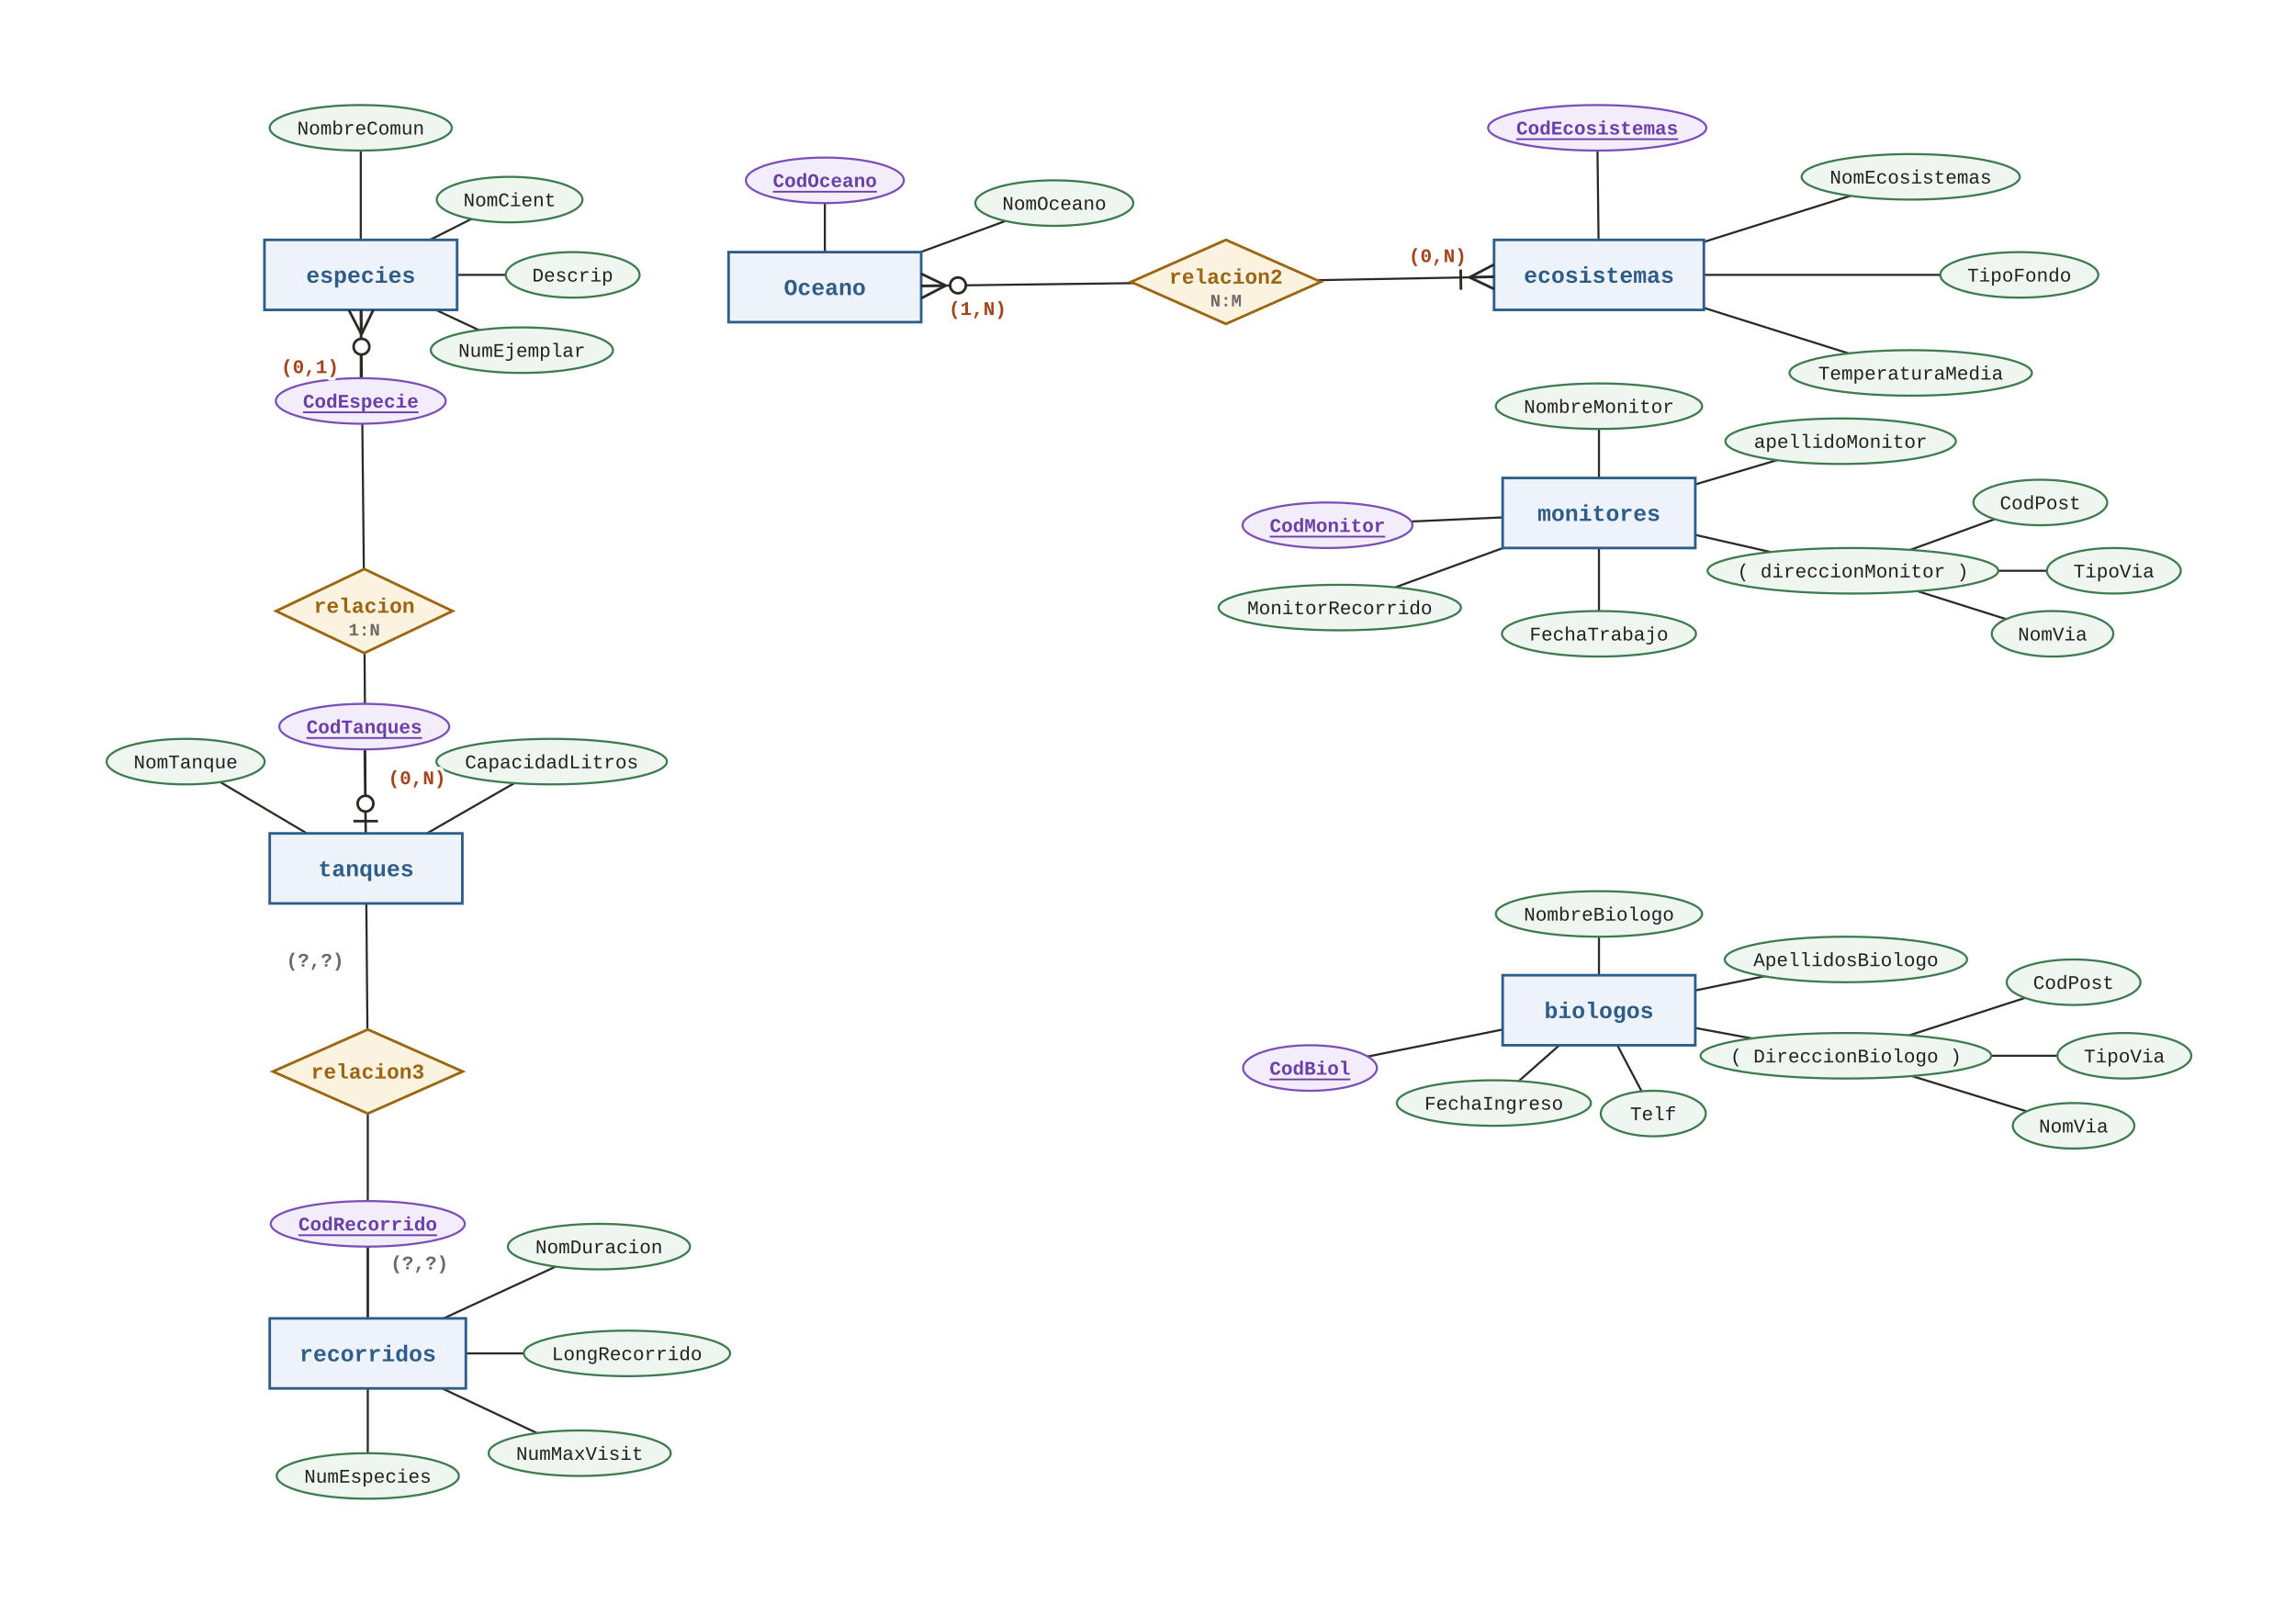
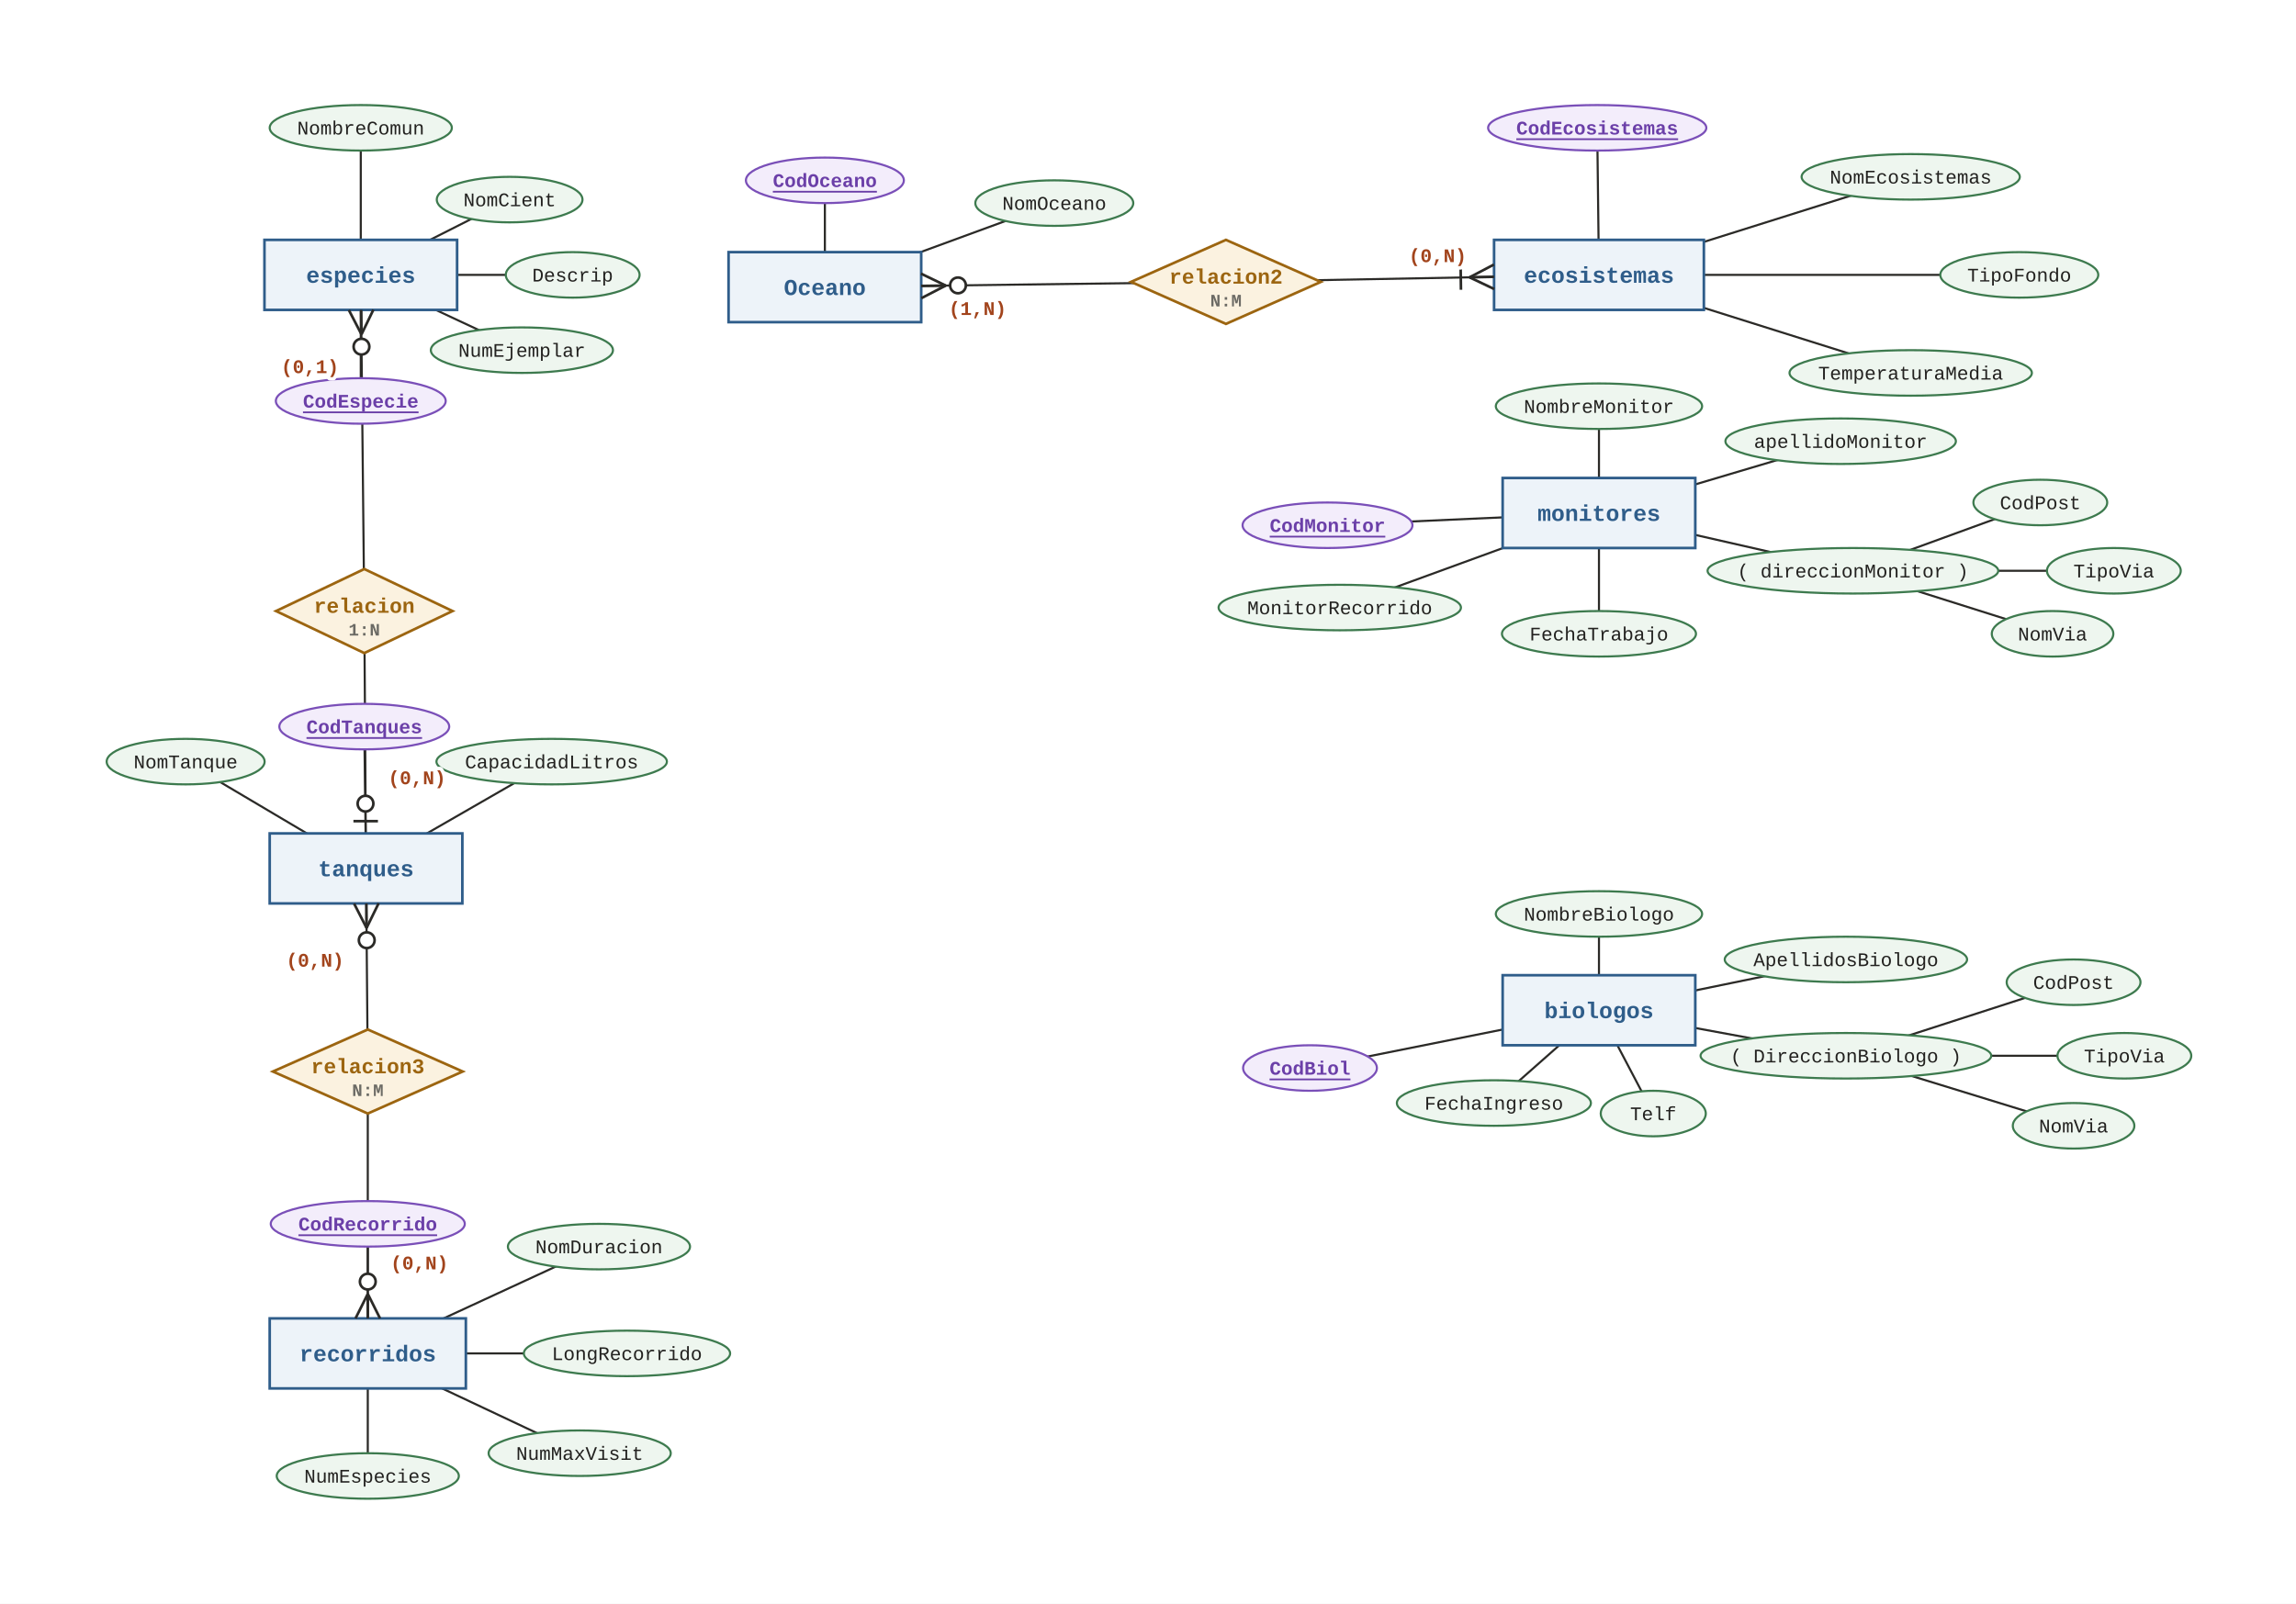
<svg xmlns="http://www.w3.org/2000/svg" viewBox="2135 1476 1311 916" width="1311" height="916">
  <style>.ln{stroke:#2B2A27;stroke-width:1.2}.mk{stroke:#2B2A27;stroke-width:1.5;fill:none}.mo{fill:#FFFFFF;stroke:#2B2A27;stroke-width:1.5}
.ent{fill:#EDF3F9;stroke:#2F5D8A;stroke-width:1.5}.dia{fill:#FBF2E0;stroke:#9C6510;stroke-width:1.5}.att{fill:#EEF6EF;stroke:#3D7A4E;stroke-width:1.2}.att.key{fill:#F3EDFB;stroke:#7A4FB8}.att.dr{stroke-dasharray:4 3}
.ent.in,.dia.in{fill:none}.dup{stroke:#C0362C;stroke-width:2.4}
.tx{fill:#22211F;font:11px Consolas,'JetBrains Mono','Courier New',monospace}.txk{fill:#6B3FA8;font-weight:600}.tb{font:600 13px Consolas,'JetBrains Mono','Courier New',monospace;fill:#2F5D8A}.tr{font:600 12px Consolas,'JetBrains Mono','Courier New',monospace;fill:#9C6510}.tt{font:600 10px Consolas,'JetBrains Mono','Courier New',monospace;fill:#6B6A64}
.ul{stroke:#6B3FA8;stroke-width:1}.ul.p{stroke-dasharray:3 2}.card{font:600 11px Consolas,'JetBrains Mono','Courier New',monospace;fill:#A2441C;paint-order:stroke;stroke:#FFFFFF;stroke-width:4px;stroke-linejoin:round}.cardq{fill:#6B6A64}
.tbox{fill:#FFFFFF;stroke:#A9B2C0;stroke-width:1}.thd{fill:#33557F}.thx{font:600 12.5px Consolas,'JetBrains Mono','Courier New',monospace;fill:#FFFFFF}.cx{font:11.5px Consolas,'JetBrains Mono','Courier New',monospace;fill:#22211F}.cpk{fill:#6B3FA8;font-weight:600}.cfk{fill:#A3304A}.cty{fill:#6B6A64;font-weight:400}.uq{font:600 9px Consolas,'JetBrains Mono','Courier New',monospace;fill:#2A7F8F}
.lk{stroke:#6B6A64;stroke-width:1.4;fill:none}.lk.dash{stroke-dasharray:6 4}.lkm{stroke:#6B6A64;stroke-width:1.5;fill:none}.lko{fill:#FFFFFF;stroke:#6B6A64;stroke-width:1.5}
.ipk{fill:#8E5FD0}.ifk{fill:#B4364E}.icol{fill:#2A7F8F}.inul{fill:none;stroke:#2A7F8F;stroke-width:1.3}
.rbox{fill:#FFFFFF;stroke:#22211F;stroke-width:1.1}.rnm{font:600 12.5px Consolas,'JetBrains Mono','Courier New',monospace;fill:#2F5D8A}.rcol{font:12px Consolas,'JetBrains Mono','Courier New',monospace;fill:#22211F}.rpk{font-weight:700;fill:#6B3FA8}.rfk{fill:#A3304A}.rul{stroke:#6B3FA8;stroke-width:1.1}
.rtag{font:600 9.5px Consolas,'JetBrains Mono','Courier New',monospace;fill:#6B6A64}.rarr{fill:none;stroke:#B4364E;stroke-width:1.1}.rhead{fill:#B4364E}
.ent.hd,.dia.hd{fill:none}.ktag{font:700 9px Consolas,'JetBrains Mono','Courier New',monospace;fill:#6B6A64}.rlab{fill:#FFFFFF;stroke:none;opacity:.92}.dia.assoc{stroke-dasharray:5 3}.ln.lid{stroke-width:2.2}.isal{fill:#9C6510}.skt{fill:#2F5D8A}
.thx.dup{fill:#FFC2BD}.cx.dup,.rnm.dup,.rcol.dup{fill:#C0362C;text-decoration:underline}
.note{stroke-width:1.2}.note-fold{stroke-width:1.2}.nc-y{fill:#FFF4C2;stroke:#D2AE36}.nc-b{fill:#DDEBFA;stroke:#7AA3D6}.nc-g{fill:#DFF2E1;stroke:#7DBB87}.nc-p{fill:#FBE1EC;stroke:#D98AAE}.note-fold{filter:brightness(.93)}.note-tx{font:12px 'Segoe UI',Arial,sans-serif;fill:#2B2A27}</style>
  <rect x="2135" y="1476" width="1311" height="916" fill="#ffffff" />
  <line x1="2341" y1="1633" x2="2341" y2="1549" class="ln" />
  <line x1="2341" y1="1633" x2="2426" y2="1590" class="ln" />
  <line x1="2341" y1="1633" x2="2462" y2="1633" class="ln" />
  <line x1="2341" y1="1633" x2="2433" y2="1676" class="ln" />
  <line x1="3048" y1="1633" x2="3226" y2="1577" class="ln" />
  <line x1="2341" y1="1633" x2="2341" y2="1705" class="ln" />
  <line x1="3048" y1="1633" x2="3047" y2="1549" class="ln" />
  <line x1="3048" y1="1633" x2="3226" y2="1689" class="ln" />
  <line x1="3048" y1="1633" x2="3288" y2="1633" class="ln" />
  <line x1="2344" y1="1972" x2="2241" y2="1911" class="ln" />
  <line x1="2344" y1="1972" x2="2450" y2="1911" class="ln" />
  <line x1="2345" y1="2249" x2="2345" y2="2175" class="ln" />
  <line x1="2345" y1="2249" x2="2477" y2="2188" class="ln" />
  <line x1="2345" y1="2249" x2="2493" y2="2249" class="ln" />
  <line x1="2345" y1="2249" x2="2466" y2="2306" class="ln" />
  <line x1="2345" y1="2249" x2="2345" y2="2319" class="ln" />
  <line x1="3048" y1="1769" x2="3048" y2="1708" class="ln" />
  <line x1="3048" y1="1769" x2="3186" y2="1728" class="ln" />
  <line x1="3048" y1="1769" x2="3193" y2="1802" class="ln" />
  <line x1="3048" y1="1769" x2="3048" y2="1838" class="ln" />
  <line x1="3193" y1="1802" x2="3342" y2="1802" class="ln" />
  <line x1="3193" y1="1802" x2="3307" y2="1838" class="ln" />
  <line x1="3193" y1="1802" x2="3300" y2="1763" class="ln" />
  <line x1="3048" y1="1769" x2="2900" y2="1823" class="ln" />
  <line x1="3048" y1="2053" x2="3048" y2="1998" class="ln" />
  <line x1="3048" y1="2053" x2="3189" y2="2024" class="ln" />
  <line x1="3048" y1="2053" x2="3189" y2="2079" class="ln" />
  <line x1="3048" y1="2053" x2="3079" y2="2112" class="ln" />
  <line x1="3048" y1="2053" x2="2988" y2="2106" class="ln" />
  <line x1="3048" y1="2053" x2="2883" y2="2086" class="ln" />
  <line x1="3048" y1="1769" x2="2893" y2="1776" class="ln" />
  <line x1="3189" y1="2079" x2="3319" y2="2037" class="ln" />
  <line x1="3189" y1="2079" x2="3348" y2="2079" class="ln" />
  <line x1="3189" y1="2079" x2="3319" y2="2119" class="ln" />
  <line x1="2344" y1="1972" x2="2343" y2="1891" class="ln" />
  <line x1="2343" y1="1825" x2="2341" y2="1633" class="ln" />
  <line x1="2343" y1="1825" x2="2344" y2="1972" class="ln" />
  <line x1="2606" y1="1640" x2="2606" y2="1579" class="ln" />
  <line x1="2606" y1="1640" x2="2737" y2="1592" class="ln" />
  <line x1="2835" y1="1637" x2="2606" y2="1640" class="ln" />
  <line x1="2835" y1="1637" x2="3048" y2="1633" class="ln" />
  <line x1="2345" y1="2088" x2="2345" y2="2249" class="ln" />
  <line x1="2345" y1="2088" x2="2344" y2="1972" class="ln" />
  <g class="node" data-id="nmwmlq3st1nugp1q">
    <rect x="2286" y="1613" width="110" height="40" class="ent" />
    <text x="2341" y="1637.5" text-anchor="middle" class="tb">especies</text>
  </g>
  <g class="node" data-id="nmwmlq9kf1nv612j">
    <ellipse cx="2341" cy="1549" rx="52" ry="13" class="att" />
    <text x="2341" y="1552.8" text-anchor="middle" class="tx">NombreComun</text>
  </g>
  <g class="node" data-id="nmwmlqhdt1nxv91i">
    <ellipse cx="2426" cy="1590" rx="41.6" ry="13" class="att" />
    <text x="2426" y="1593.8" text-anchor="middle" class="tx">NomCient</text>
  </g>
  <g class="node" data-id="nmwmlqosf1nzrpx4">
    <ellipse cx="2462" cy="1633" rx="38.2" ry="13" class="att" />
    <text x="2462" y="1636.8" text-anchor="middle" class="tx">Descrip</text>
  </g>
  <g class="node" data-id="nmwmls3cg1o16fms">
    <ellipse cx="2433" cy="1676" rx="52" ry="13" class="att" />
    <text x="2433" y="1679.8" text-anchor="middle" class="tx">NumEjemplar</text>
  </g>
  <g class="node" data-id="nmwmlsuwk1o544am">
    <rect x="2988.1" y="1613" width="119.8" height="40" class="ent" />
    <text x="3048" y="1637.5" text-anchor="middle" class="tb">ecosistemas</text>
  </g>
  <g class="node" data-id="nmwmlt76j1o6eex8">
    <ellipse cx="3226" cy="1577" rx="62.3" ry="13" class="att" />
    <text x="3226" y="1580.8" text-anchor="middle" class="tx">NomEcosistemas</text>
  </g>
  <g class="node" data-id="nmwmlu9zg1o8m304">
    <ellipse cx="2341" cy="1705" rx="48.5" ry="13" class="att key" />
    <text x="2341" y="1708.8" text-anchor="middle" class="tx txk">CodEspecie</text>
    <line x1="2308" y1="1711.5" x2="2374" y2="1711.5" class="ul" />
  </g>
  <g class="node" data-id="nmwmluhgc1oa9xli">
    <ellipse cx="3047" cy="1549" rx="62.3" ry="13" class="att key" />
    <text x="3047" y="1552.8" text-anchor="middle" class="tx txk">CodEcosistemas</text>
    <line x1="3000.8" y1="1555.5" x2="3093.2" y2="1555.5" class="ul" />
  </g>
  <g class="node" data-id="nmwmlutc41ocqgp9">
    <ellipse cx="3226" cy="1689" rx="69.2" ry="13" class="att" />
    <text x="3226" y="1692.8" text-anchor="middle" class="tx">TemperaturaMedia</text>
  </g>
  <g class="node" data-id="nmwmlv8u81oe6z0t">
    <ellipse cx="3288" cy="1633" rx="45.1" ry="13" class="att" />
    <text x="3288" y="1636.8" text-anchor="middle" class="tx">TipoFondo</text>
  </g>
  <g class="node" data-id="nmwmlyn111oi5120">
    <rect x="2289" y="1952" width="110" height="40" class="ent" />
    <text x="2344" y="1976.5" text-anchor="middle" class="tb">tanques</text>
  </g>
  <g class="node" data-id="nmwmlz73o1ojqecn">
    <ellipse cx="2241" cy="1911" rx="45.1" ry="13" class="att" />
    <text x="2241" y="1914.8" text-anchor="middle" class="tx">NomTanque</text>
  </g>
  <g class="node" data-id="nmwmlzhpm1olqsv8">
    <ellipse cx="2450" cy="1911" rx="65.8" ry="13" class="att" />
    <text x="2450" y="1914.8" text-anchor="middle" class="tx">CapacidadLitros</text>
  </g>
  <g class="node" data-id="nmwmm04rg1on2ew7">
    <rect x="2289" y="2229" width="112" height="40" class="ent" />
    <text x="2345" y="2253.5" text-anchor="middle" class="tb">recorridos</text>
  </g>
  <g class="node" data-id="nmwmm0hhz1oo2zof">
    <ellipse cx="2345" cy="2175" rx="55.4" ry="13" class="att key" />
    <text x="2345" y="2178.8" text-anchor="middle" class="tx txk">CodRecorrido</text>
    <line x1="2305.4" y1="2181.5" x2="2384.6" y2="2181.5" class="ul" />
  </g>
  <g class="node" data-id="nmwmm0rak1oq5dvb">
    <ellipse cx="2477" cy="2188" rx="52" ry="13" class="att" />
    <text x="2477" y="2191.8" text-anchor="middle" class="tx">NomDuracion</text>
  </g>
  <g class="node" data-id="nmwmm1q3u1os6477">
    <ellipse cx="2493" cy="2249" rx="58.9" ry="13" class="att" />
    <text x="2493" y="2252.8" text-anchor="middle" class="tx">LongRecorrido</text>
  </g>
  <g class="node" data-id="nmwmm2jk21ou8le7">
    <ellipse cx="2466" cy="2306" rx="52" ry="13" class="att" />
    <text x="2466" y="2309.8" text-anchor="middle" class="tx">NumMaxVisit</text>
  </g>
  <g class="node" data-id="nmwmm30rn1owrddh">
    <ellipse cx="2345" cy="2319" rx="52" ry="13" class="att" />
    <text x="2345" y="2322.8" text-anchor="middle" class="tx">NumEspecies</text>
  </g>
  <g class="node" data-id="nmwmm43j01oyr75p">
    <rect x="2993" y="1749" width="110" height="40" class="ent" />
    <text x="3048" y="1773.5" text-anchor="middle" class="tb">monitores</text>
  </g>
  <g class="node" data-id="nmwmm4cck1ozzlka">
    <ellipse cx="3048" cy="1708" rx="58.9" ry="13" class="att" />
    <text x="3048" y="1711.8" text-anchor="middle" class="tx">NombreMonitor</text>
  </g>
  <g class="node" data-id="nmwmm4saa1p1wcw0">
    <ellipse cx="3186" cy="1728" rx="65.8" ry="13" class="att" />
    <text x="3186" y="1731.8" text-anchor="middle" class="tx">apellidoMonitor</text>
  </g>
  <g class="node" data-id="nmwmm4ufe1p3042t">
    <ellipse cx="3193" cy="1802" rx="83" ry="13" class="att" />
    <text x="3193" y="1805.8" text-anchor="middle" class="tx">( direccionMonitor )</text>
  </g>
  <g class="node" data-id="nmwmm55un1p5k8r1">
    <ellipse cx="3048" cy="1838" rx="55.4" ry="13" class="att" />
    <text x="3048" y="1841.8" text-anchor="middle" class="tx">FechaTrabajo</text>
  </g>
  <g class="node" data-id="nmwmm5zat1p78uws">
    <ellipse cx="3342" cy="1802" rx="38.2" ry="13" class="att" />
    <text x="3342" y="1805.8" text-anchor="middle" class="tx">TipoVia</text>
  </g>
  <g class="node" data-id="nmwmm63gt1p9plnq">
    <ellipse cx="3307" cy="1838" rx="34.7" ry="13" class="att" />
    <text x="3307" y="1841.8" text-anchor="middle" class="tx">NomVia</text>
  </g>
  <g class="node" data-id="nmwmm668f1pbqrzq">
    <ellipse cx="3300" cy="1763" rx="38.2" ry="13" class="att" />
    <text x="3300" y="1766.8" text-anchor="middle" class="tx">CodPost</text>
  </g>
  <g class="node" data-id="nmwmm7n781pf4ok1">
    <ellipse cx="2900" cy="1823" rx="69.2" ry="13" class="att" />
    <text x="2900" y="1826.8" text-anchor="middle" class="tx">MonitorRecorrido</text>
  </g>
  <g class="node" data-id="nmwmm81181pholdc">
    <rect x="2993" y="2033" width="110" height="40" class="ent" />
    <text x="3048" y="2057.5" text-anchor="middle" class="tb">biologos</text>
  </g>
  <g class="node" data-id="nmwmm88qc1pio2yb">
    <ellipse cx="3048" cy="1998" rx="58.9" ry="13" class="att" />
    <text x="3048" y="2001.8" text-anchor="middle" class="tx">NombreBiologo</text>
  </g>
  <g class="node" data-id="nmwmm8v6o1pkcwz3">
    <ellipse cx="3189" cy="2024" rx="69.2" ry="13" class="att" />
    <text x="3189" y="2027.8" text-anchor="middle" class="tx">ApellidosBiologo</text>
  </g>
  <g class="node" data-id="nmwmmatmr1pmsmsg">
    <ellipse cx="3189" cy="2079" rx="83" ry="13" class="att" />
    <text x="3189" y="2082.8" text-anchor="middle" class="tx">( DireccionBiologo )</text>
  </g>
  <g class="node" data-id="nmwmmcl0l1porlhl">
    <ellipse cx="3079" cy="2112" rx="30" ry="13" class="att" />
    <text x="3079" y="2115.8" text-anchor="middle" class="tx">Telf</text>
  </g>
  <g class="node" data-id="nmwmmcs231pqok2a">
    <ellipse cx="2988" cy="2106" rx="55.4" ry="13" class="att" />
    <text x="2988" y="2109.8" text-anchor="middle" class="tx">FechaIngreso</text>
  </g>
  <g class="node" data-id="nmwmmd6381pssyfu">
    <ellipse cx="2883" cy="2086" rx="38.2" ry="13" class="att key" />
    <text x="2883" y="2089.8" text-anchor="middle" class="tx txk">CodBiol</text>
    <line x1="2859.9" y1="2092.5" x2="2906.1" y2="2092.5" class="ul" />
  </g>
  <g class="node" data-id="nmwmmdeic1puypxf">
    <ellipse cx="2893" cy="1776" rx="48.5" ry="13" class="att key" />
    <text x="2893" y="1779.8" text-anchor="middle" class="tx txk">CodMonitor</text>
    <line x1="2860" y1="1782.5" x2="2926" y2="1782.5" class="ul" />
  </g>
  <g class="node" data-id="nmwmme4u41pwlxij">
    <ellipse cx="3319" cy="2037" rx="38.2" ry="13" class="att" />
    <text x="3319" y="2040.8" text-anchor="middle" class="tx">CodPost</text>
  </g>
  <g class="node" data-id="nmwmmf36c1pyyq8l">
    <ellipse cx="3348" cy="2079" rx="38.2" ry="13" class="att" />
    <text x="3348" y="2082.8" text-anchor="middle" class="tx">TipoVia</text>
  </g>
  <g class="node" data-id="nmwmmfeh71q05hvk">
    <ellipse cx="3319" cy="2119" rx="34.7" ry="13" class="att" />
    <text x="3319" y="2122.8" text-anchor="middle" class="tx">NomVia</text>
  </g>
  <g class="node" data-id="nmwmmgbbo1q2vvmu">
    <ellipse cx="2343" cy="1891" rx="48.5" ry="13" class="att key" />
    <text x="2343" y="1894.8" text-anchor="middle" class="tx txk">CodTanques</text>
    <line x1="2310" y1="1897.5" x2="2376" y2="1897.5" class="ul" />
  </g>
  <g class="node" data-id="nmwmminrg1q44jqm">
    <polygon points="2343,1801 2393.4,1825 2343,1849 2292.6,1825" class="dia" />
    <text x="2343" y="1826" text-anchor="middle" class="tr">relacion</text>
    <text x="2343" y="1839" text-anchor="middle" class="tt">1:N</text>
  </g>
  <g class="node" data-id="nmwmmlkwk1q7lmry">
    <rect x="2551" y="1620" width="110" height="40" class="ent" />
    <text x="2606" y="1644.5" text-anchor="middle" class="tb">Oceano</text>
  </g>
  <g class="node" data-id="nmwmmm03o1q8o4i6">
    <ellipse cx="2606" cy="1579" rx="45.1" ry="13" class="att key" />
    <text x="2606" y="1582.8" text-anchor="middle" class="tx txk">CodOceano</text>
    <line x1="2576.3" y1="1585.5" x2="2635.7" y2="1585.5" class="ul" />
  </g>
  <g class="node" data-id="nmwmmm4691qa7ywm">
    <ellipse cx="2737" cy="1592" rx="45.1" ry="13" class="att" />
    <text x="2737" y="1595.8" text-anchor="middle" class="tx">NomOceano</text>
  </g>
  <g class="node" data-id="nmwmmmo701qcfmvz">
    <polygon points="2835,1613 2889.2,1637 2835,1661 2780.8,1637" class="dia" />
    <text x="2835" y="1638" text-anchor="middle" class="tr">relacion2</text>
    <text x="2835" y="1651" text-anchor="middle" class="tt">N:M</text>
  </g>
  <g class="node" data-id="nmwmmoo6b1qfdfnk">
    <polygon points="2345,2064 2399.2,2088 2345,2112 2290.8,2088" class="dia" />
-     <text x="2345" y="2092" text-anchor="middle" class="tr">relacion3</text>
+     <text x="2345" y="2089" text-anchor="middle" class="tr">relacion3</text>
+     <text x="2345" y="2102" text-anchor="middle" class="tt">N:M</text>
  </g>
  <line x1="2341.4" y1="1667" x2="2334.2" y2="1653.1" class="mk" />
  <line x1="2341.4" y1="1667" x2="2341.2" y2="1653" class="mk" />
  <line x1="2341.4" y1="1667" x2="2348.2" y2="1652.9" class="mk" />
  <circle cx="2341.4" cy="1674" r="4.5" class="mo" />
  <line x1="2350.8" y1="1945" x2="2336.8" y2="1945" class="mk" />
  <circle cx="2343.7" cy="1935" r="4.5" class="mo" />
  <line x1="2675" y1="1639.1" x2="2661.1" y2="1646.3" class="mk" />
  <line x1="2675" y1="1639.1" x2="2661" y2="1639.3" class="mk" />
  <line x1="2675" y1="1639.1" x2="2660.9" y2="1632.3" class="mk" />
  <circle cx="2682" cy="1639" r="4.5" class="mo" />
  <line x1="2974.1" y1="1634.4" x2="2988" y2="1627.1" class="mk" />
  <line x1="2974.1" y1="1634.4" x2="2988.1" y2="1634.1" class="mk" />
  <line x1="2974.1" y1="1634.4" x2="2988.2" y2="1641.1" class="mk" />
  <line x1="2969" y1="1627.5" x2="2969.2" y2="1641.5" class="mk" />
+   <line x1="2345" y1="2215" x2="2352" y2="2229" class="mk" />
+   <line x1="2345" y1="2215" x2="2345" y2="2229" class="mk" />
+   <line x1="2345" y1="2215" x2="2338" y2="2229" class="mk" />
+   <circle cx="2345" cy="2208" r="4.5" class="mo" />
+   <line x1="2344.3" y1="2006" x2="2337.2" y2="1992.1" class="mk" />
+   <line x1="2344.3" y1="2006" x2="2344.2" y2="1992" class="mk" />
+   <line x1="2344.3" y1="2006" x2="2351.2" y2="1991.9" class="mk" />
+   <circle cx="2344.4" cy="2013" r="4.5" class="mo" />
  <text x="2328.5" y="1689.1" text-anchor="end" class="card">(0,1)</text>
  <text x="2356.6" y="1923.9" text-anchor="start" class="card">(0,N)</text>
  <text x="2693.2" y="1655.9" text-anchor="middle" class="card">(1,N)</text>
  <text x="2955.9" y="1625.7" text-anchor="middle" class="card">(0,N)</text>
-   <text x="2358" y="2201" text-anchor="start" class="card cardq">(?,?)</text>
-   <text x="2331.4" y="2028.1" text-anchor="end" class="card cardq">(?,?)</text>
+   <text x="2358" y="2201" text-anchor="start" class="card">(0,N)</text>
+   <text x="2331.4" y="2028.1" text-anchor="end" class="card">(0,N)</text>
</svg>
